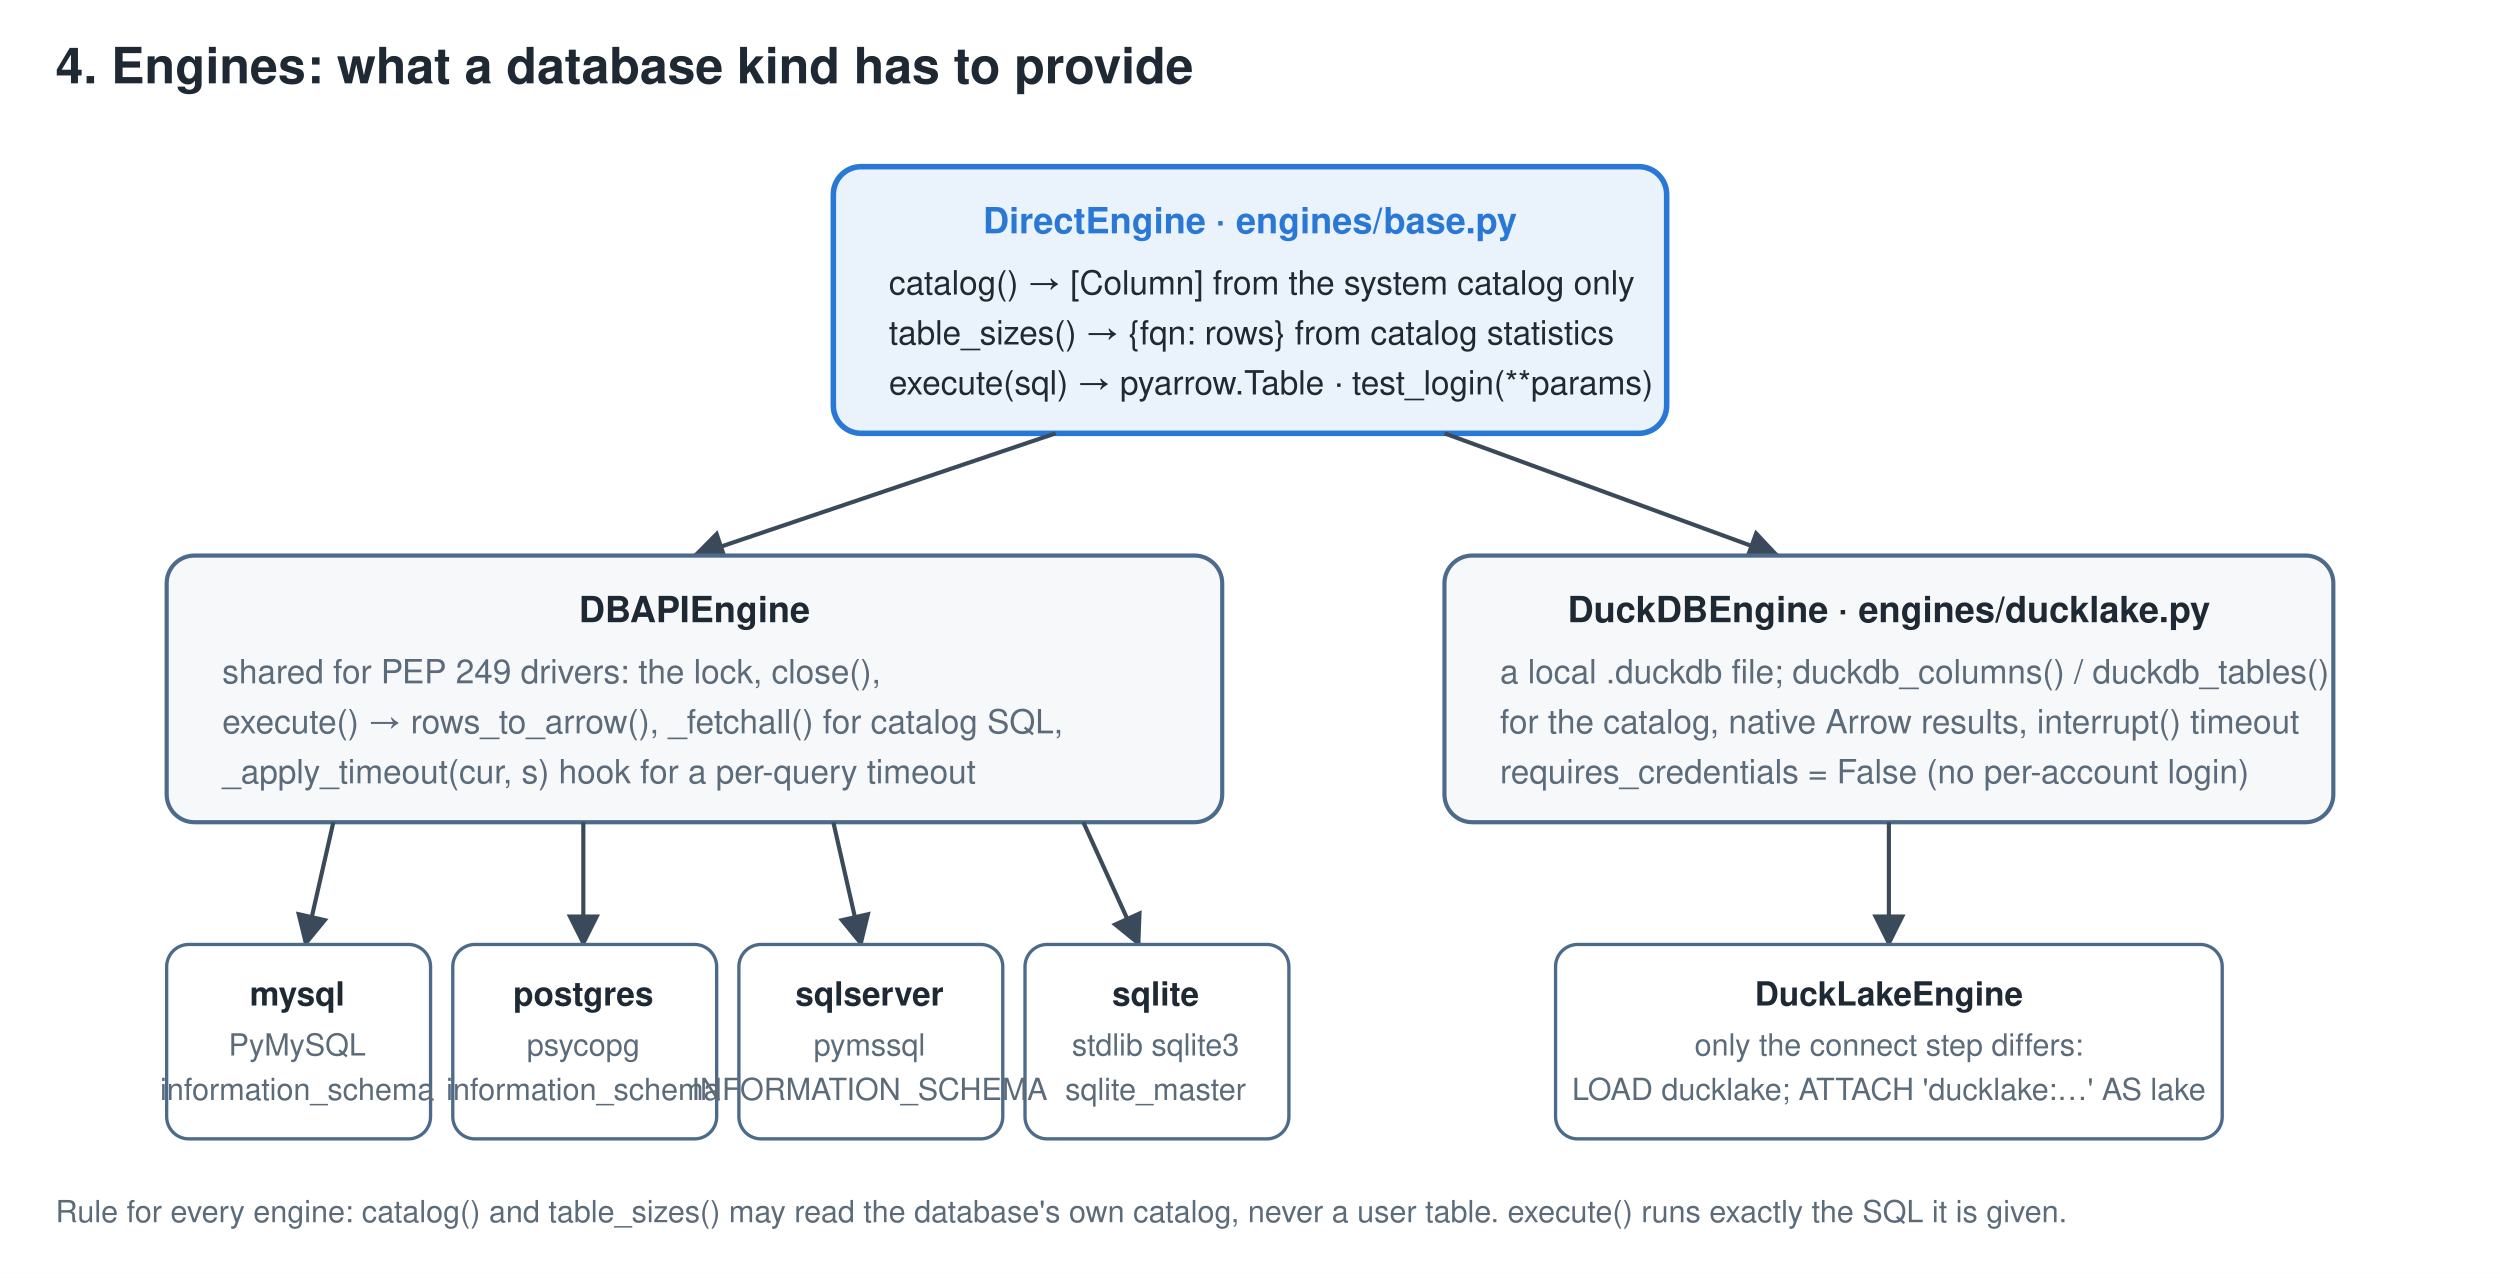
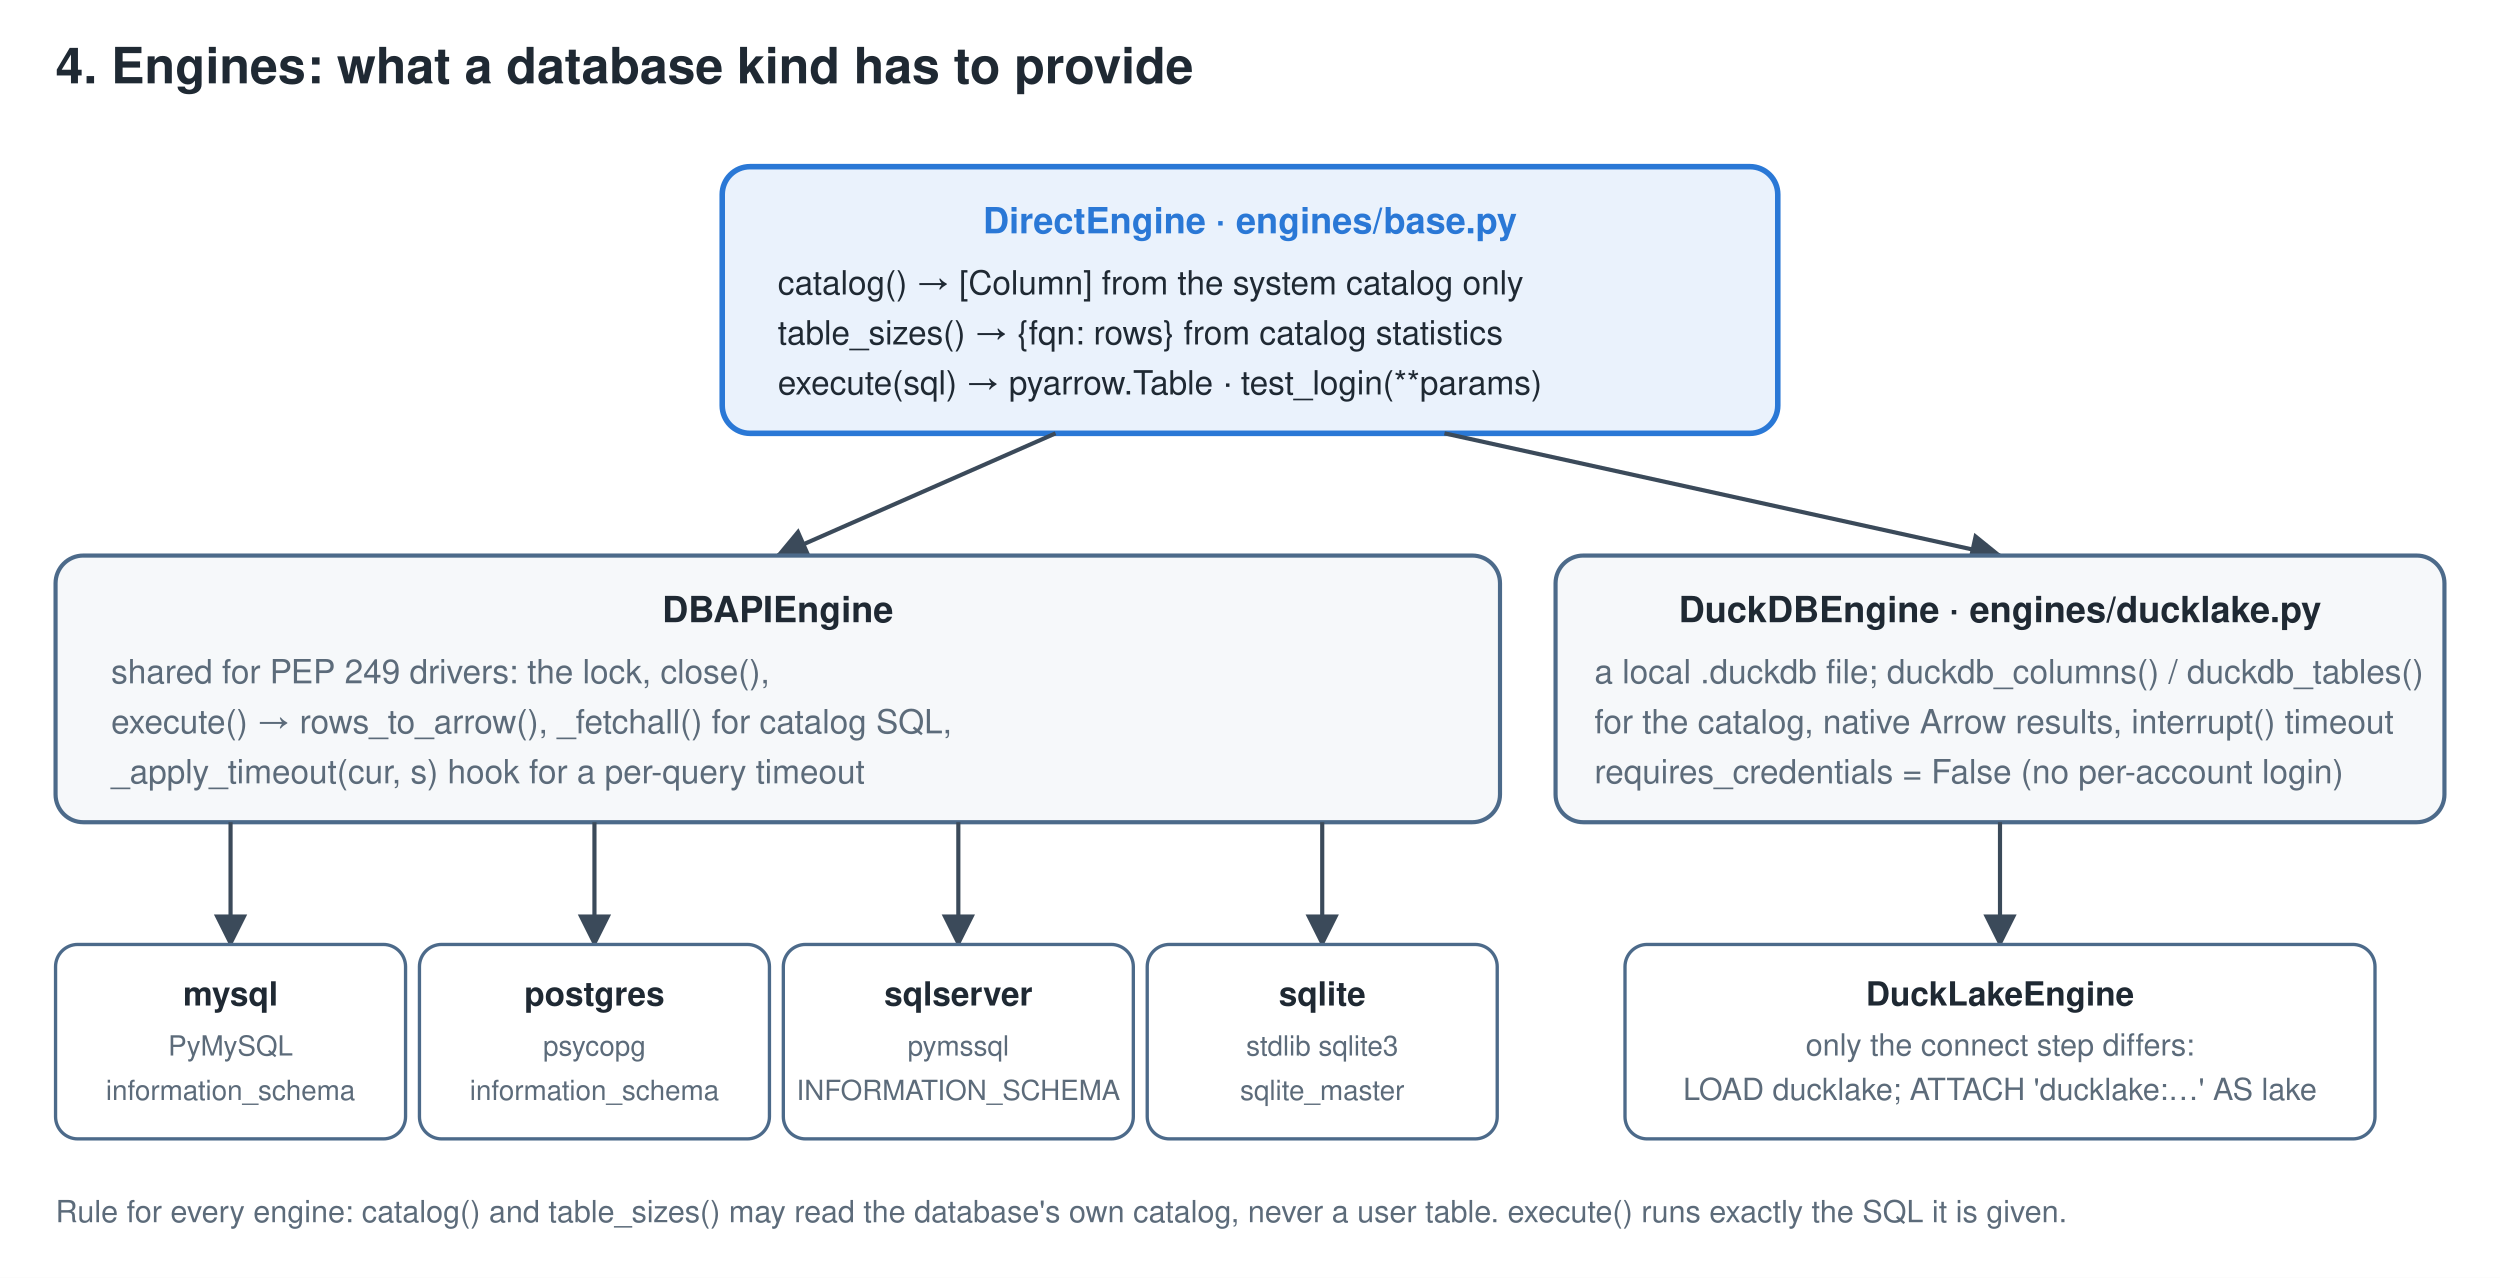
<svg xmlns="http://www.w3.org/2000/svg" viewBox="0 0 900 460" width="900" height="460" font-family="-apple-system, Segoe UI, Helvetica, Arial, sans-serif" font-size="13">
  <defs>
    <marker id="arrow" viewBox="0 0 10 10" refX="9" refY="5" markerWidth="8" markerHeight="8" orient="auto-start-reverse">
      <path d="M0,0 L10,5 L0,10 z" fill="#3b4a5a" />
    </marker>
  </defs>
  <rect width="900" height="460" fill="#ffffff" />
  <text x="20" y="30" font-size="18" font-weight="600" fill="#1f2933">4. Engines: what a database kind has to provide</text>
-   <rect x="300" y="60" width="300" height="96" rx="10" fill="#eaf2fc" stroke="#2a78d6" stroke-width="2" />
+   <rect x="260" y="60" width="380" height="96" rx="10" fill="#eaf2fc" stroke="#2a78d6" stroke-width="2" />
  <text x="450" y="84" text-anchor="middle" font-weight="700" fill="#2a78d6">DirectEngine · engines/base.py</text>
  <g fill="#1f2933" font-size="12">
-     <text x="320" y="106">catalog()      → [Column]   from the system catalog only</text>
-     <text x="320" y="124">table_sizes()  → {fqn: rows} from catalog statistics</text>
-     <text x="320" y="142">execute(sql)   → pyarrow.Table   ·   test_login(**params)</text>
+     <text x="280" y="106">catalog() → [Column] from the system catalog only</text>
+     <text x="280" y="124">table_sizes() → {fqn: rows} from catalog statistics</text>
+     <text x="280" y="142">execute(sql) → pyarrow.Table · test_login(**params)</text>
  </g>
-   <line x1="380" y1="156" x2="250" y2="200" stroke="#3b4a5a" stroke-width="1.5" marker-end="url(#arrow)" />
-   <rect x="60" y="200" width="380" height="96" rx="10" fill="#f6f8fa" stroke="#4c6a8a" stroke-width="1.5" />
-   <text x="250" y="224" text-anchor="middle" font-weight="600" fill="#1f2933">DBAPIEngine</text>
+   <line x1="380" y1="156" x2="280" y2="200" stroke="#3b4a5a" stroke-width="1.5" marker-end="url(#arrow)" />
+   <rect x="20" y="200" width="520" height="96" rx="10" fill="#f6f8fa" stroke="#4c6a8a" stroke-width="1.5" />
+   <text x="280" y="224" text-anchor="middle" font-weight="600" fill="#1f2933">DBAPIEngine</text>
  <g fill="#5c6b7a" font-size="12">
-     <text x="80" y="246">shared for PEP 249 drivers: the lock, close(),</text>
-     <text x="80" y="264">execute() → rows_to_arrow(), _fetchall() for catalog SQL,</text>
-     <text x="80" y="282">_apply_timeout(cur, s) hook for a per-query timeout</text>
+     <text x="40" y="246">shared for PEP 249 drivers: the lock, close(),</text>
+     <text x="40" y="264">execute() → rows_to_arrow(), _fetchall() for catalog SQL,</text>
+     <text x="40" y="282">_apply_timeout(cur, s) hook for a per-query timeout</text>
  </g>
  <g stroke="#3b4a5a" stroke-width="1.5" marker-end="url(#arrow)">
-     <line x1="120" y1="296" x2="110" y2="340" />
-     <line x1="210" y1="296" x2="210" y2="340" />
-     <line x1="300" y1="296" x2="310" y2="340" />
-     <line x1="390" y1="296" x2="410" y2="340" />
+     <line x1="83" y1="296" x2="83" y2="340" />
+     <line x1="214" y1="296" x2="214" y2="340" />
+     <line x1="345" y1="296" x2="345" y2="340" />
+     <line x1="476" y1="296" x2="476" y2="340" />
  </g>
  <g fill="#ffffff" stroke="#4c6a8a" stroke-width="1.2">
-     <rect x="60" y="340" width="95" height="70" rx="8" />
-     <rect x="163" y="340" width="95" height="70" rx="8" />
-     <rect x="266" y="340" width="95" height="70" rx="8" />
-     <rect x="369" y="340" width="95" height="70" rx="8" />
+     <rect x="20" y="340" width="126" height="70" rx="8" />
+     <rect x="151" y="340" width="126" height="70" rx="8" />
+     <rect x="282" y="340" width="126" height="70" rx="8" />
+     <rect x="413" y="340" width="126" height="70" rx="8" />
  </g>
  <g text-anchor="middle" fill="#1f2933" font-weight="600" font-size="12">
-     <text x="107" y="362">mysql</text>
-     <text x="210" y="362">postgres</text>
-     <text x="313" y="362">sqlserver</text>
-     <text x="416" y="362">sqlite</text>
+     <text x="83" y="362">mysql</text>
+     <text x="214" y="362">postgres</text>
+     <text x="345" y="362">sqlserver</text>
+     <text x="476" y="362">sqlite</text>
  </g>
-   <g text-anchor="middle" fill="#5c6b7a" font-size="11">
-     <text x="107" y="380">PyMySQL</text>
-     <text x="107" y="396">information_schema</text>
-     <text x="210" y="380">psycopg</text>
-     <text x="210" y="396">information_schema</text>
-     <text x="313" y="380">pymssql</text>
-     <text x="313" y="396">INFORMATION_SCHEMA</text>
-     <text x="416" y="380">stdlib sqlite3</text>
-     <text x="416" y="396">sqlite_master</text>
+   <g text-anchor="middle" fill="#5c6b7a" font-size="10">
+     <text x="83" y="380">PyMySQL</text>
+     <text x="83" y="396">information_schema</text>
+     <text x="214" y="380">psycopg</text>
+     <text x="214" y="396">information_schema</text>
+     <text x="345" y="380">pymssql</text>
+     <text x="345" y="396">INFORMATION_SCHEMA</text>
+     <text x="476" y="380">stdlib sqlite3</text>
+     <text x="476" y="396">sqlite_master</text>
  </g>
-   <line x1="520" y1="156" x2="640" y2="200" stroke="#3b4a5a" stroke-width="1.5" marker-end="url(#arrow)" />
-   <rect x="520" y="200" width="320" height="96" rx="10" fill="#f6f8fa" stroke="#4c6a8a" stroke-width="1.5" />
-   <text x="680" y="224" text-anchor="middle" font-weight="600" fill="#1f2933">DuckDBEngine · engines/ducklake.py</text>
+   <line x1="520" y1="156" x2="720" y2="200" stroke="#3b4a5a" stroke-width="1.5" marker-end="url(#arrow)" />
+   <rect x="560" y="200" width="320" height="96" rx="10" fill="#f6f8fa" stroke="#4c6a8a" stroke-width="1.5" />
+   <text x="720" y="224" text-anchor="middle" font-weight="600" fill="#1f2933">DuckDBEngine · engines/ducklake.py</text>
  <g fill="#5c6b7a" font-size="12">
-     <text x="540" y="246">a local .duckdb file; duckdb_columns() / duckdb_tables()</text>
-     <text x="540" y="264">for the catalog, native Arrow results, interrupt() timeout</text>
-     <text x="540" y="282">requires_credentials = False (no per-account login)</text>
+     <text x="574" y="246">a local .duckdb file; duckdb_columns() / duckdb_tables()</text>
+     <text x="574" y="264">for the catalog, native Arrow results, interrupt() timeout</text>
+     <text x="574" y="282">requires_credentials = False (no per-account login)</text>
  </g>
-   <line x1="680" y1="296" x2="680" y2="340" stroke="#3b4a5a" stroke-width="1.5" marker-end="url(#arrow)" />
-   <rect x="560" y="340" width="240" height="70" rx="8" fill="#ffffff" stroke="#4c6a8a" stroke-width="1.2" />
-   <text x="680" y="362" text-anchor="middle" font-weight="600" font-size="12" fill="#1f2933">DuckLakeEngine</text>
-   <text x="680" y="380" text-anchor="middle" fill="#5c6b7a" font-size="11">only the connect step differs:</text>
-   <text x="680" y="396" text-anchor="middle" fill="#5c6b7a" font-size="11">LOAD ducklake; ATTACH 'ducklake:…' AS lake</text>
+   <line x1="720" y1="296" x2="720" y2="340" stroke="#3b4a5a" stroke-width="1.5" marker-end="url(#arrow)" />
+   <rect x="585" y="340" width="270" height="70" rx="8" fill="#ffffff" stroke="#4c6a8a" stroke-width="1.2" />
+   <text x="720" y="362" text-anchor="middle" font-weight="600" font-size="12" fill="#1f2933">DuckLakeEngine</text>
+   <text x="720" y="380" text-anchor="middle" fill="#5c6b7a" font-size="11">only the connect step differs:</text>
+   <text x="720" y="396" text-anchor="middle" fill="#5c6b7a" font-size="11">LOAD ducklake; ATTACH 'ducklake:…' AS lake</text>
  <text x="20" y="440" font-size="11" fill="#5c6b7a">Rule for every engine: catalog() and table_sizes() may read the database's own catalog, never a user table. execute() runs exactly the SQL it is given.</text>
</svg>
